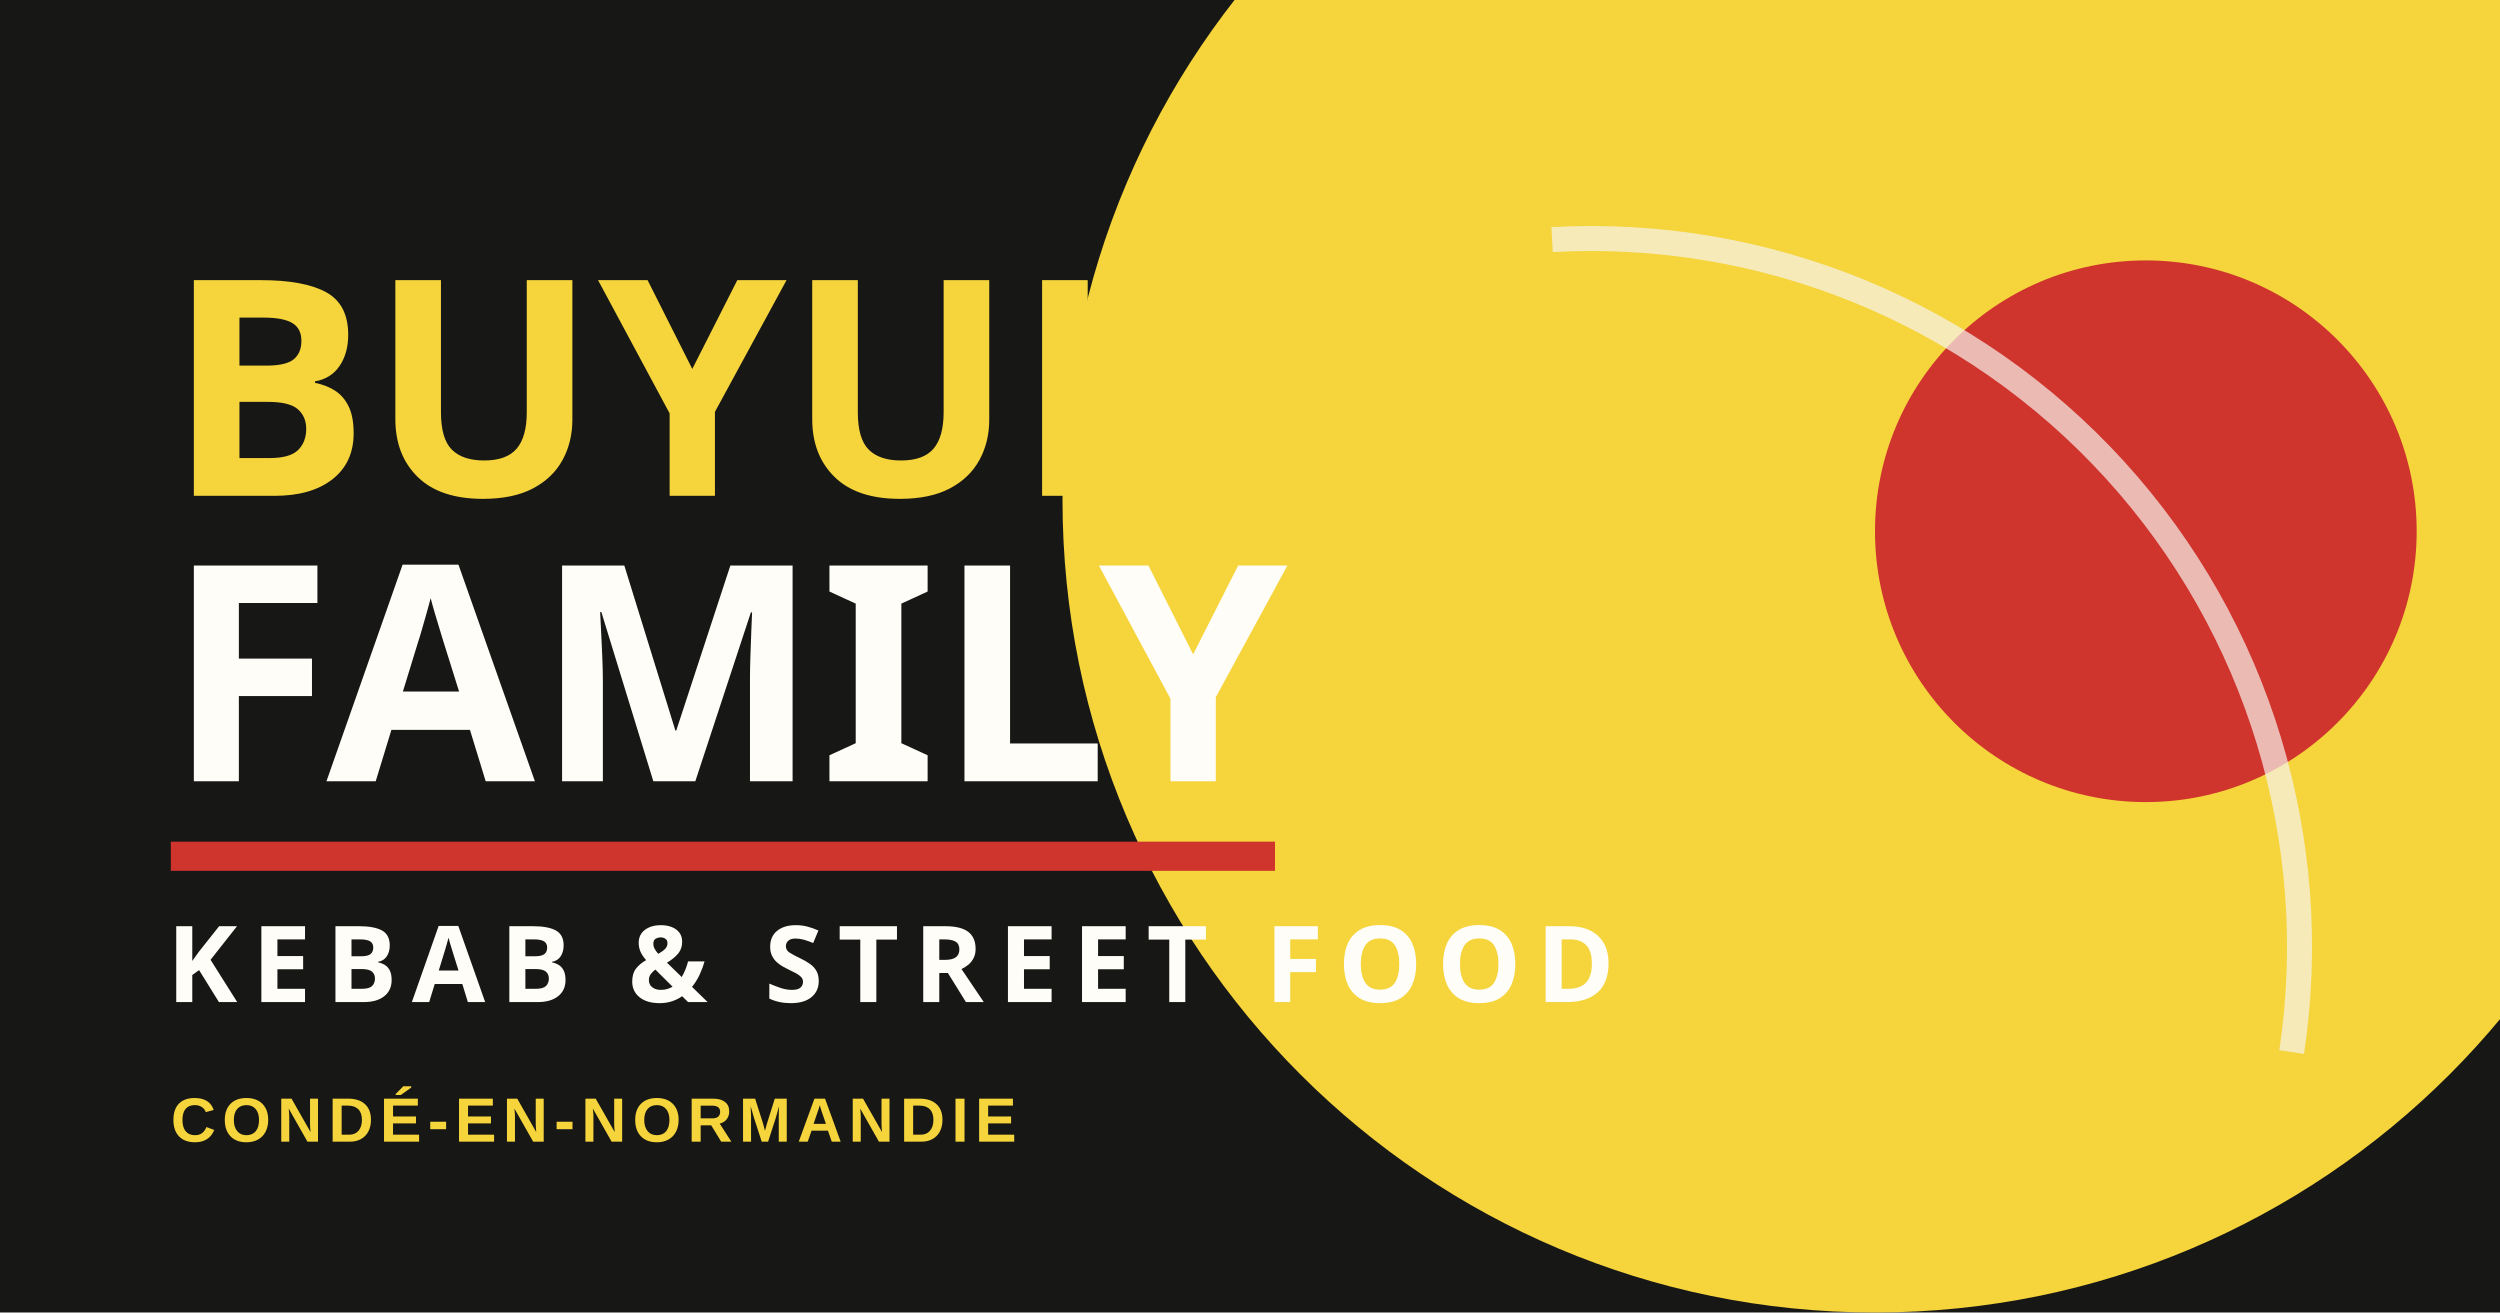
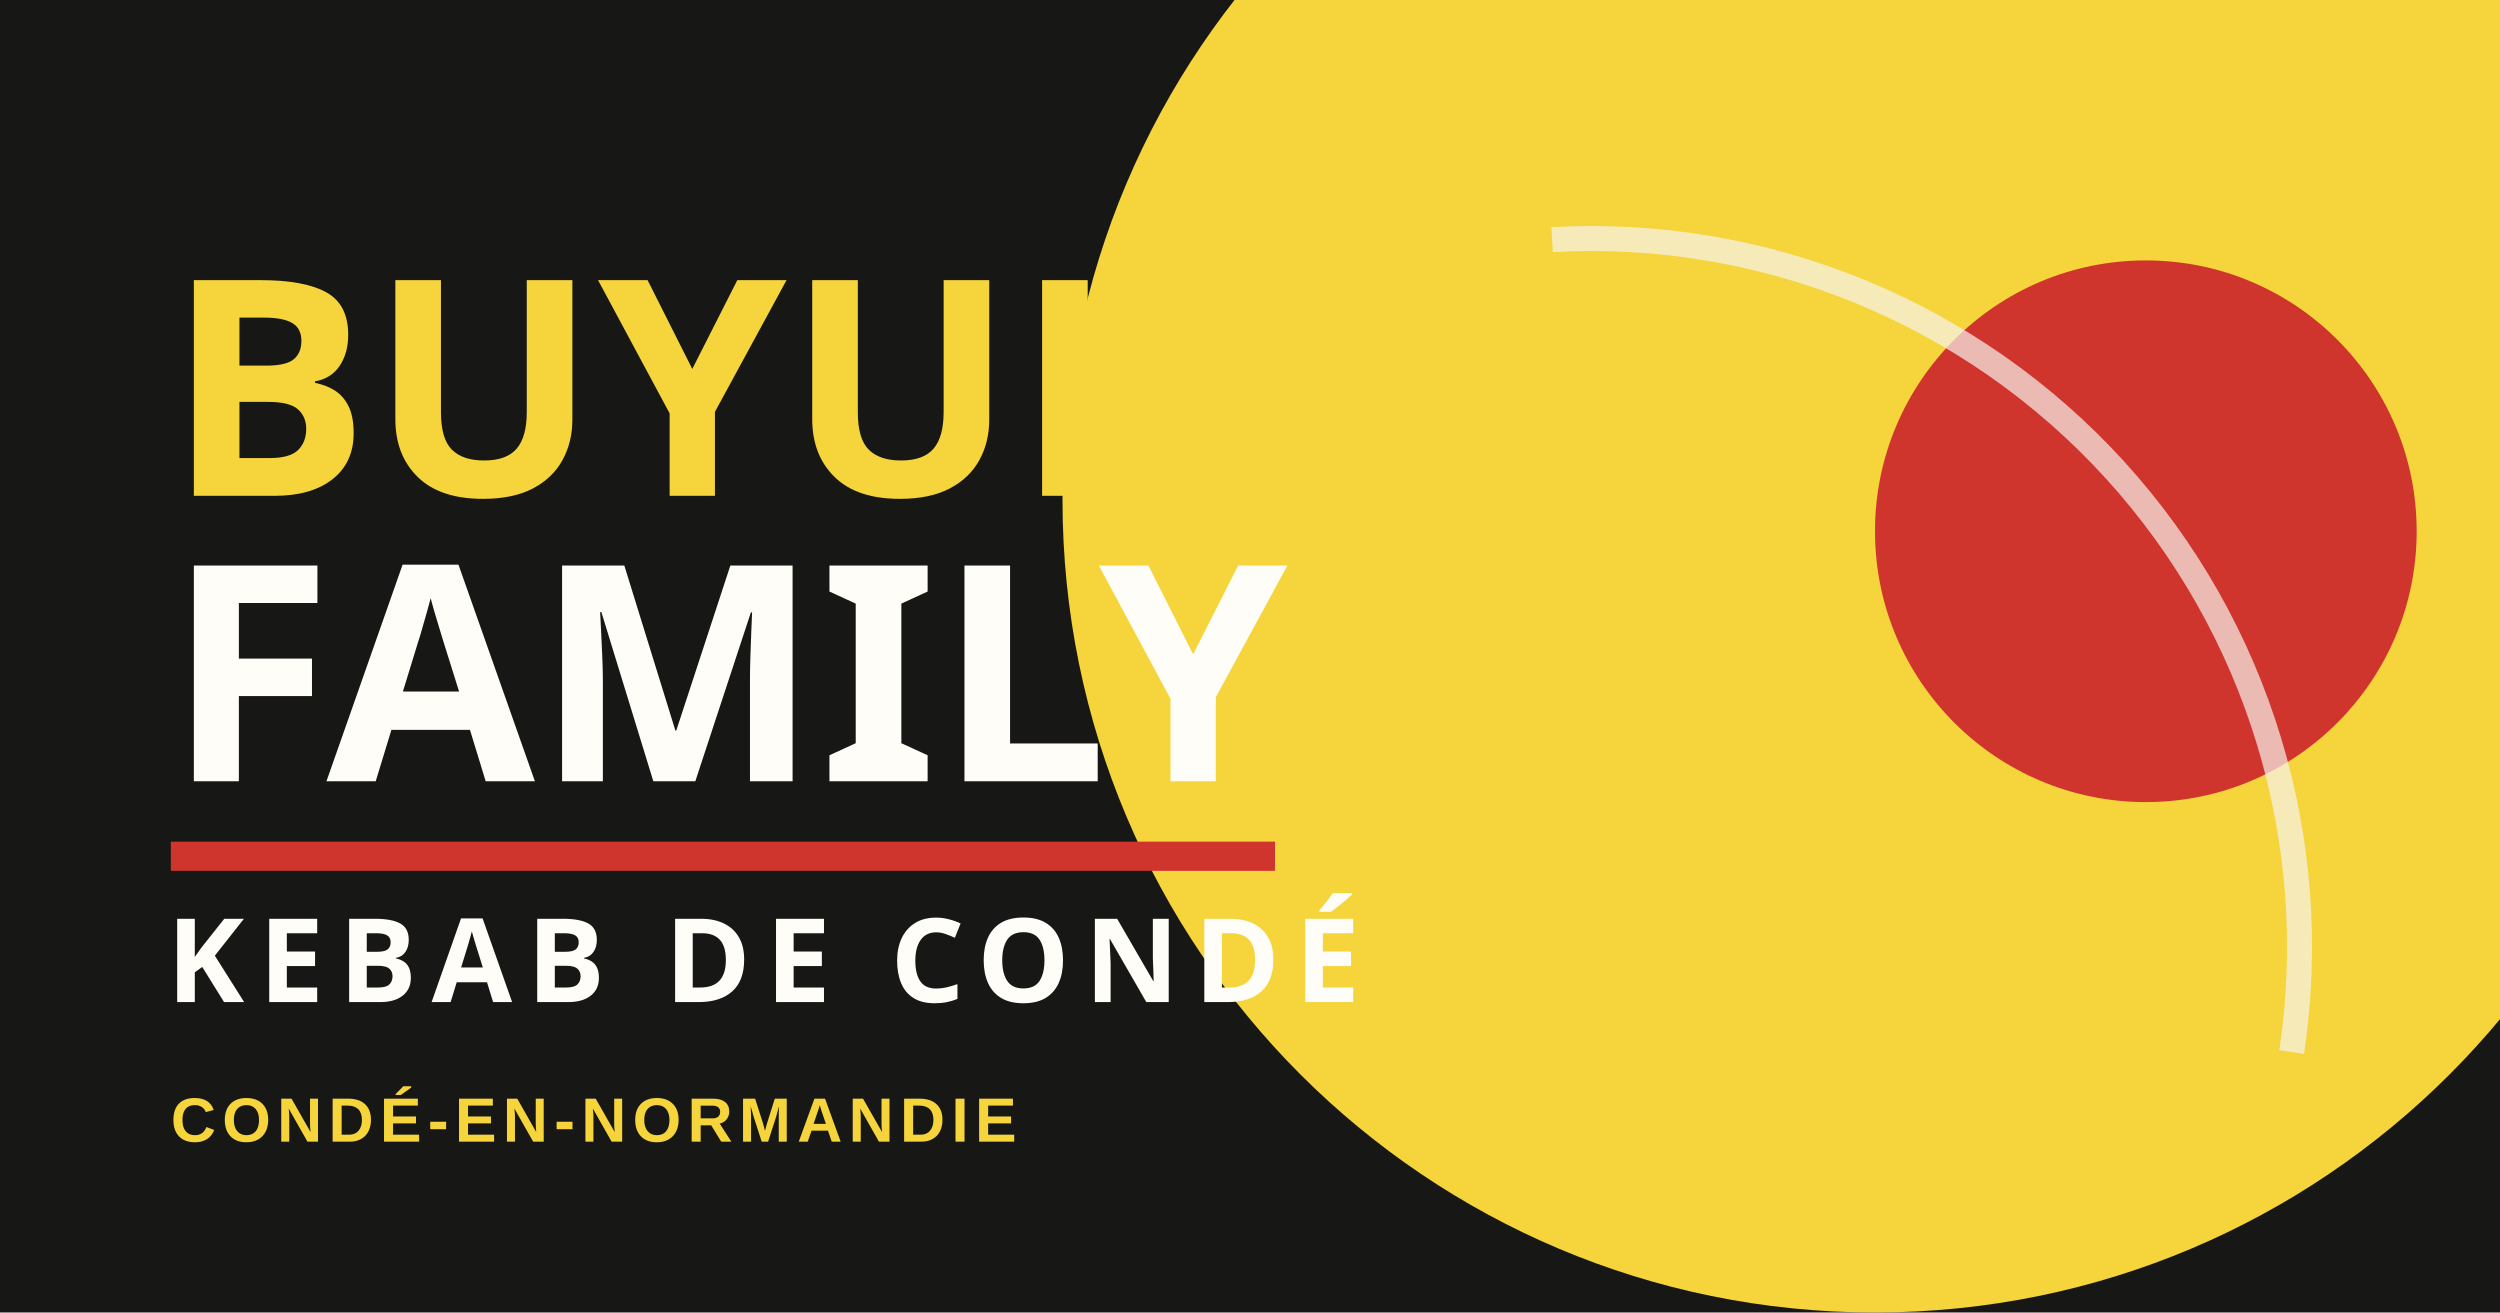
<svg xmlns="http://www.w3.org/2000/svg" width="1200" height="630" viewBox="0 0 1200 630" role="img" aria-label="BUYUK FAMILY KEBAB Condé-en-Normandie">
  <rect width="1200" height="630" fill="#171715" />
  <path fill="#f5d43c" d="M900 -150a390 390 0 1 0 0 780a390 390 0 1 0 0-780" />
  <path fill="#cf342d" d="M1030 125a130 130 0 1 0 0 260a130 130 0 1 0 0-260" />
  <path fill="none" stroke="#f6f3ed" stroke-width="12" d="M745 115a340 340 0 0 1 355 390" opacity=".7" />
  <g font-family="Arial Black,Impact,sans-serif" font-weight="900">
    <text x="80" y="238" font-size="145" fill="#f5d43c">BUYUK</text>
    <text x="80" y="375" font-size="145" fill="#fffdf7">FAMILY</text>
    <rect x="82" y="404" width="530" height="14" fill="#cf342d" />
-     <text x="80" y="481" font-size="51" fill="#fffdf7" letter-spacing="7">KEBAB &amp; STREET FOOD</text>
+     <text x="80" y="481" font-size="56" fill="#fffdf7" letter-spacing="7">KEBAB DE CONDÉ</text>
  </g>
  <text x="82" y="548" font-size="30" font-family="Arial,sans-serif" font-weight="bold" fill="#f5d43c" letter-spacing="3">CONDÉ-EN-NORMANDIE</text>
</svg>
